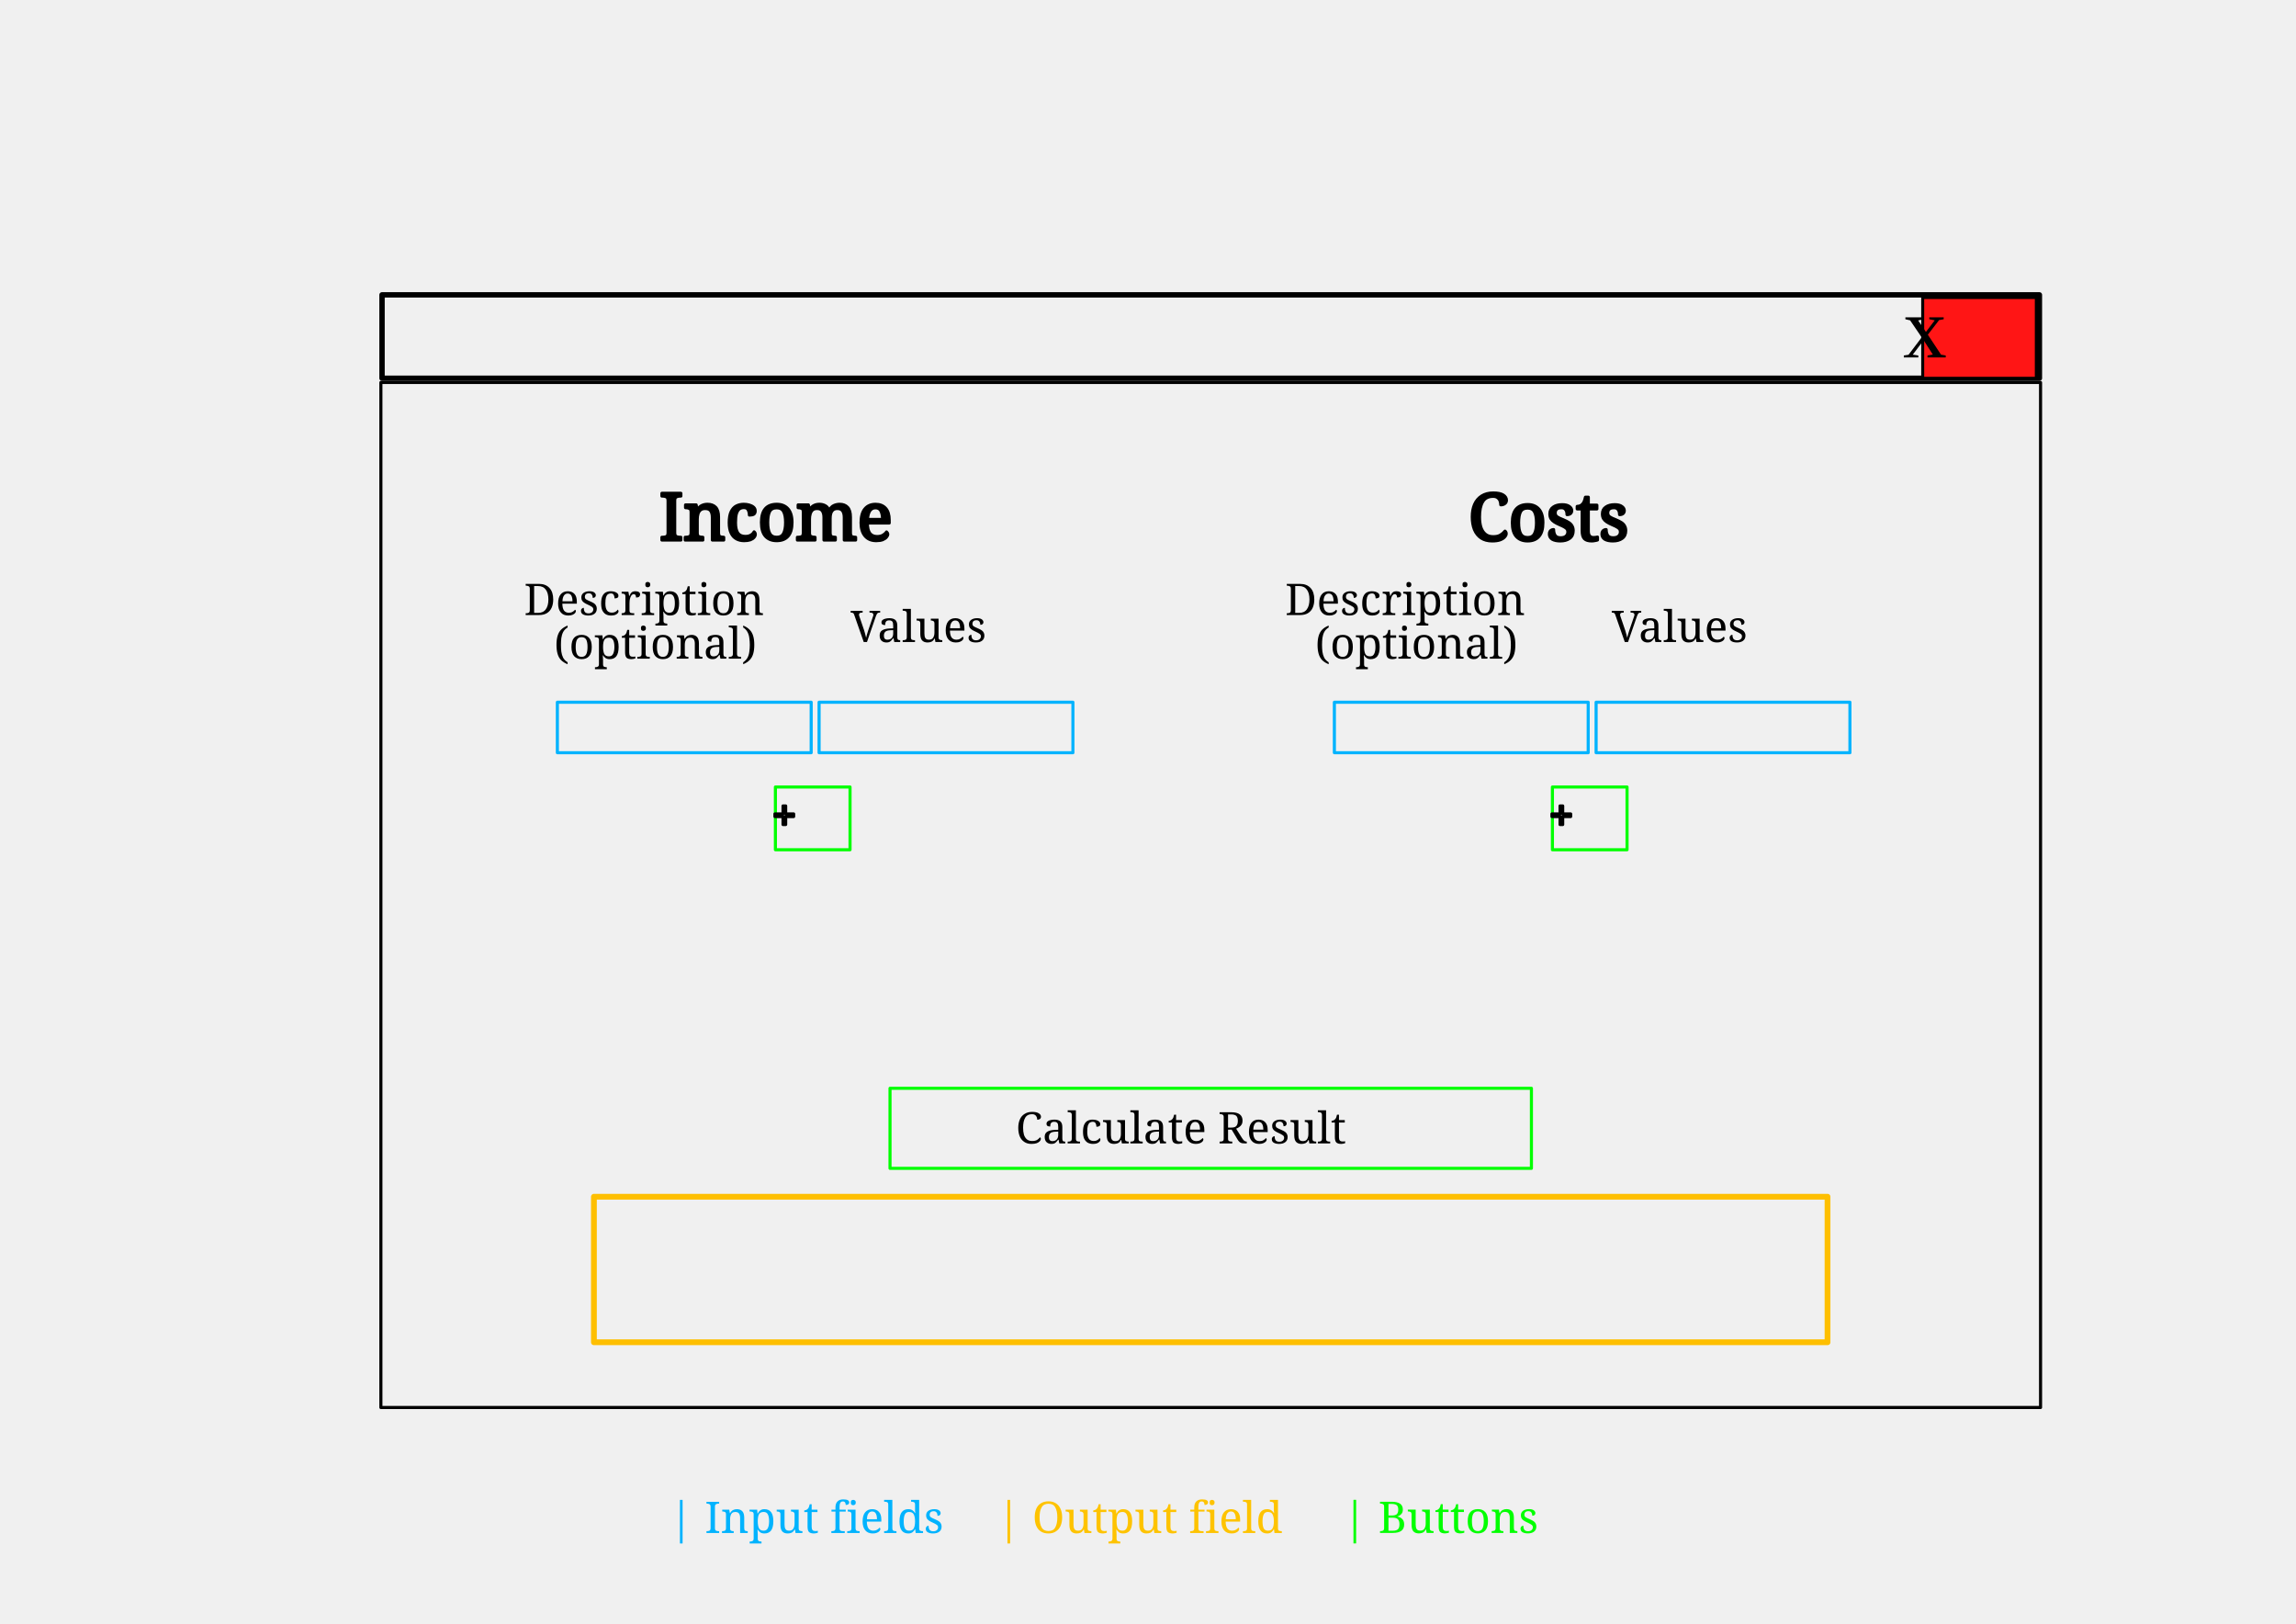
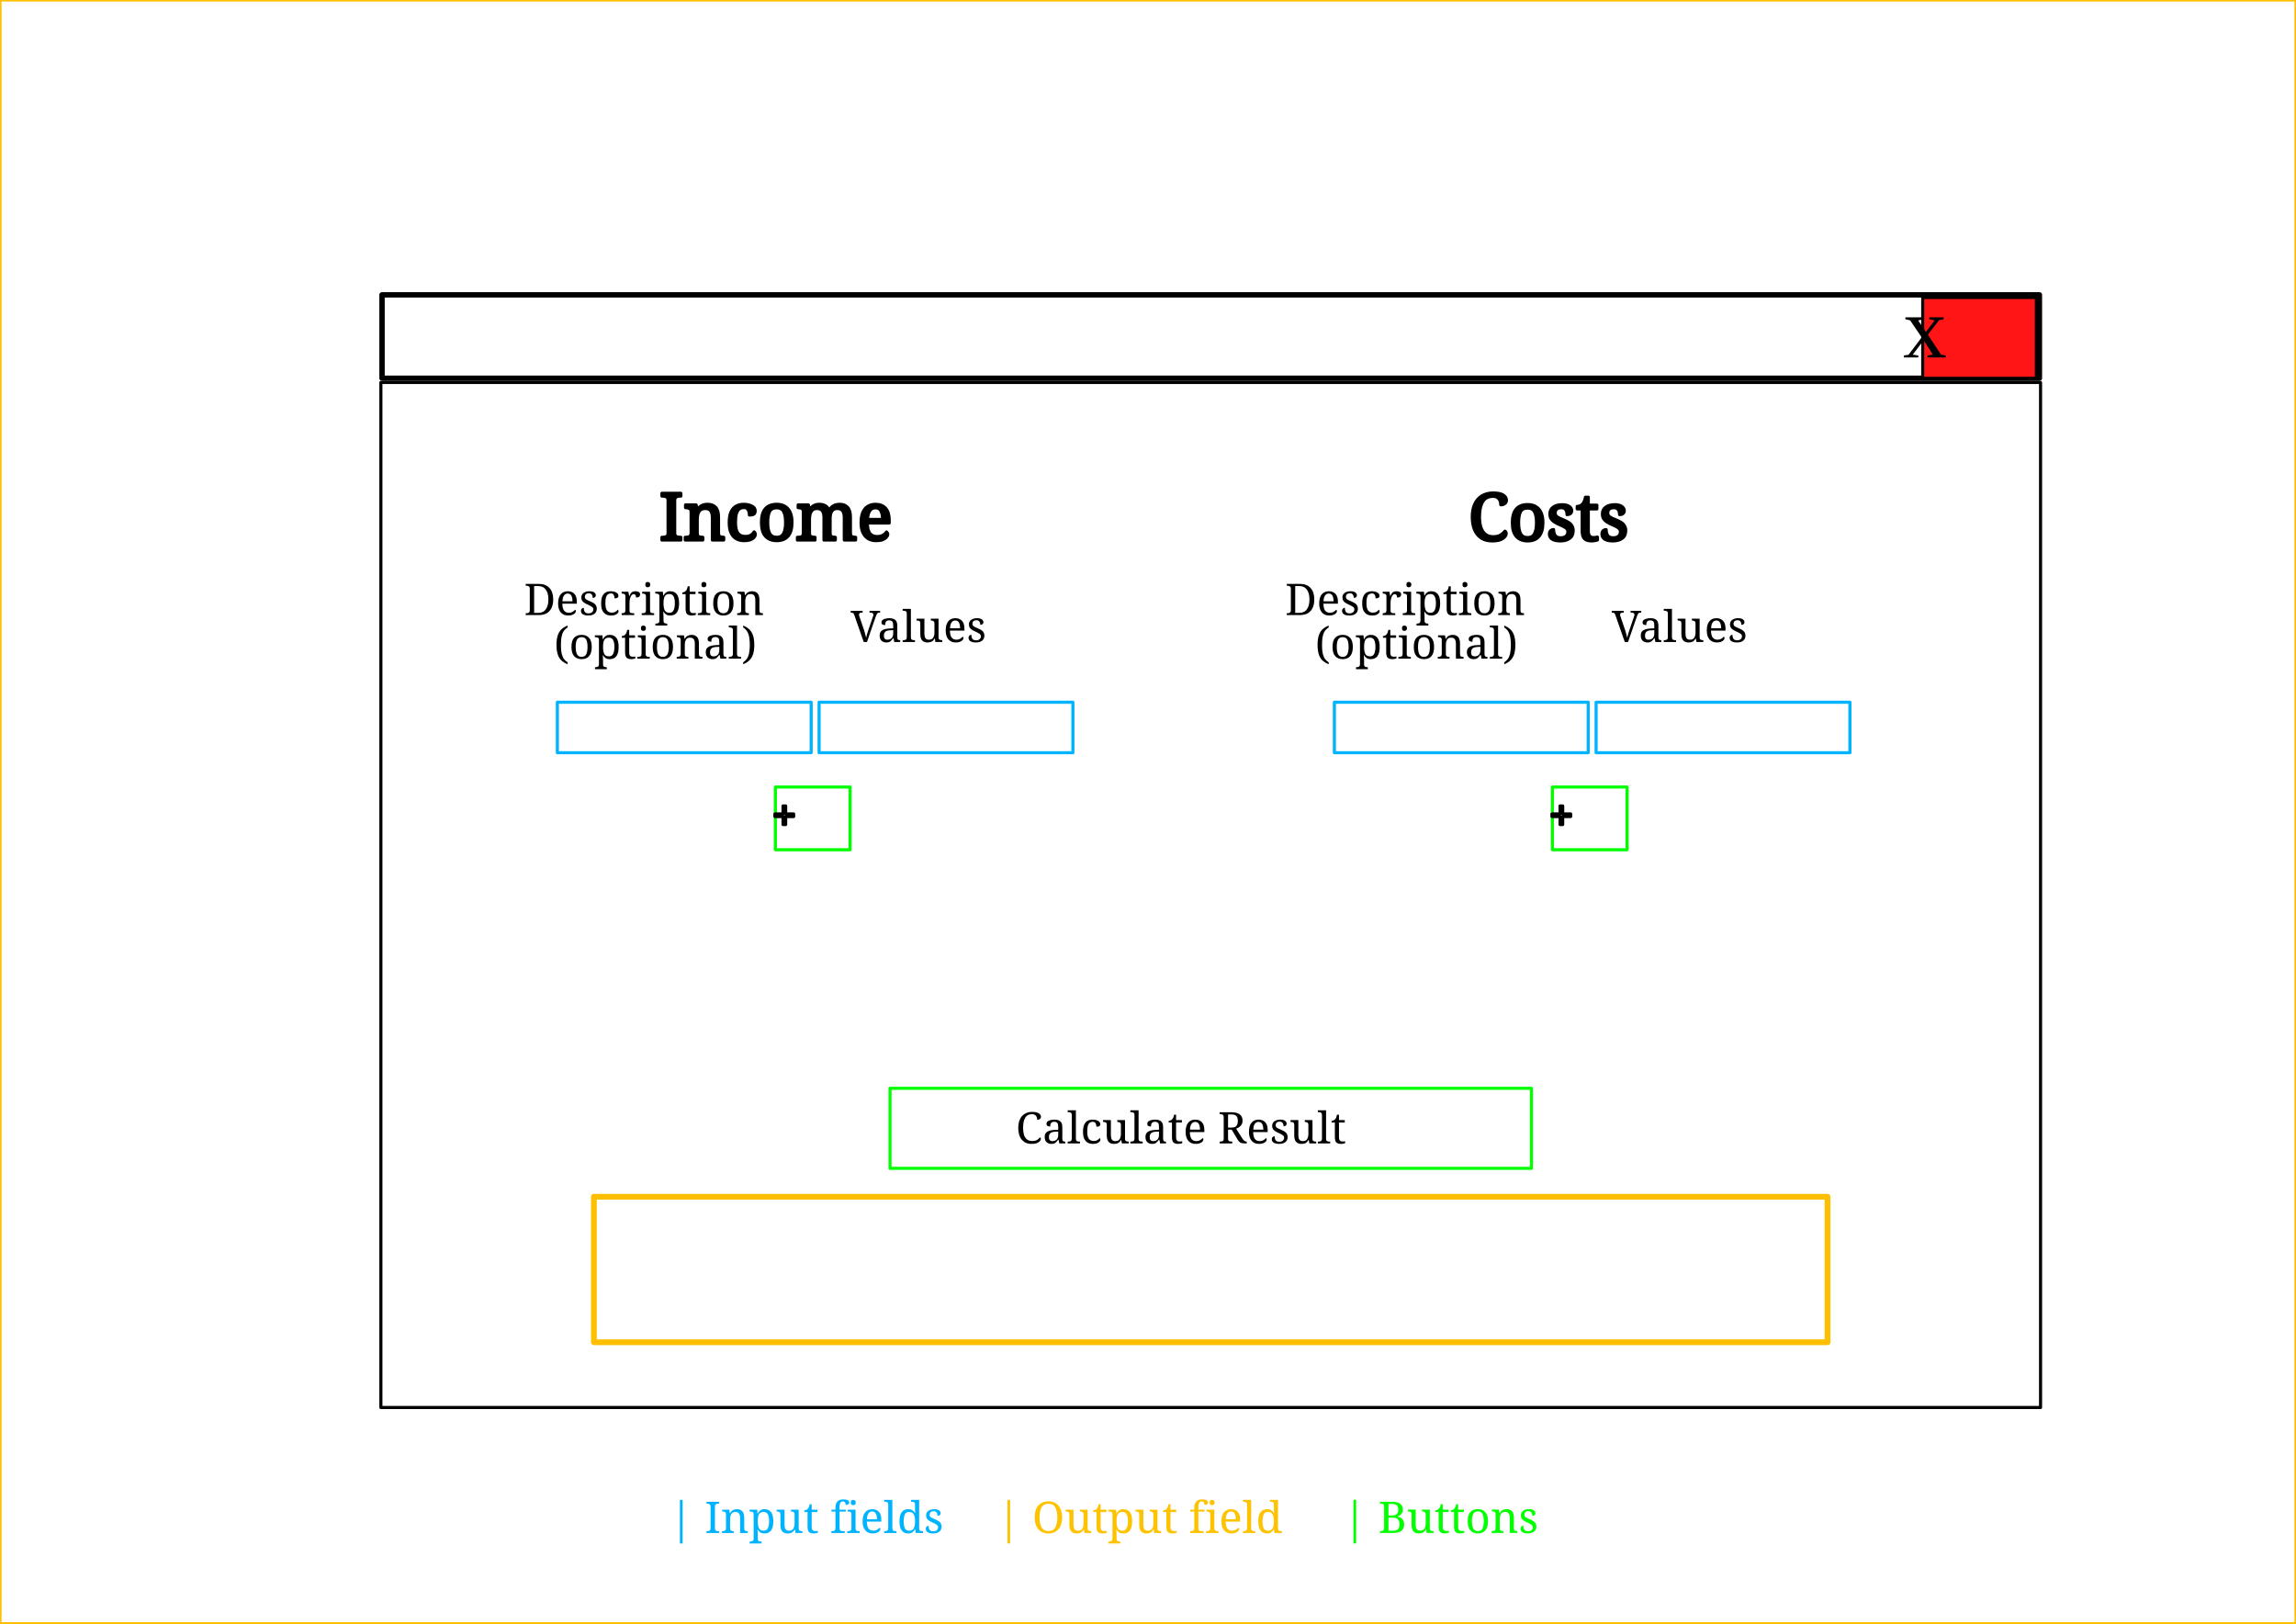
<svg xmlns="http://www.w3.org/2000/svg" width="297mm" height="210mm" viewBox="0 0 297 210" version="1.1" id="svg5">
  <defs id="defs2" />
  <g id="layer1">
+     <rect style="fill:#ffffff;fill-opacity:1;stroke:#febf00;stroke-width:0.4;stroke-linejoin:round;stroke-dashoffset:0.567;paint-order:markers fill stroke" id="rect271" width="297" height="210" x="0" y="0" />
    <rect style="fill:none;stroke:#000000;stroke-width:0.4;stroke-linejoin:round;stroke-dashoffset:0.567;paint-order:markers fill stroke" id="rect234" width="214.687" height="132.572" x="49.269" y="49.467" />
    <rect style="fill:none;stroke:#000000;stroke-width:0.697;stroke-linejoin:round;stroke-dashoffset:0.567;paint-order:markers fill stroke" id="rect236" width="214.39" height="10.784" x="49.418" y="38.135" />
    <rect style="fill:#ff1515;fill-opacity:1;stroke:#000000;stroke-width:0.387;stroke-linejoin:round;stroke-dashoffset:0.567;paint-order:markers fill stroke" id="rect398" width="14.698" height="10.442" x="248.711" y="38.48" />
    <text xml:space="preserve" style="font-size:11.289px;line-height:0.25;font-family:'Times New Roman';-inkscape-font-specification:'Times New Roman, ';text-align:center;text-anchor:middle;fill:#000000;fill-opacity:1;stroke:#000000;stroke-width:0.4;stroke-linejoin:round;stroke-dashoffset:0.567;paint-order:markers fill stroke" x="256.054" y="46.226" id="text1996">
      <tspan id="tspan1994" style="font-size:11.289px;fill:#000000;fill-opacity:1;stroke:none;stroke-width:0.4" x="256.054" y="46.226">x</tspan>
    </text>
    <text xml:space="preserve" style="font-size:8.467px;line-height:0.25;font-family:'Times New Roman';-inkscape-font-specification:'Times New Roman, ';text-align:center;text-anchor:middle;fill:#000000;fill-opacity:1;stroke:#000000;stroke-width:0.4;stroke-linejoin:round;stroke-dashoffset:0.567;paint-order:markers fill stroke" x="105.662" y="69.847" id="text2204">
      <tspan id="tspan2202" style="font-style:normal;font-variant:normal;font-weight:normal;font-stretch:normal;font-size:8.467px;font-family:Cambria;-inkscape-font-specification:Cambria;stroke-width:0.4" x="105.662" y="69.847">Income</tspan>
    </text>
    <text xml:space="preserve" style="font-size:8.467px;line-height:0.25;font-family:'Times New Roman';-inkscape-font-specification:'Times New Roman, ';text-align:center;text-anchor:middle;fill:#000000;fill-opacity:1;stroke:#000000;stroke-width:0.4;stroke-linejoin:round;stroke-dashoffset:0.567;paint-order:markers fill stroke" x="205.606" y="69.881" id="text2204-2">
      <tspan id="tspan2202-2" style="font-style:normal;font-variant:normal;font-weight:normal;font-stretch:normal;font-size:8.467px;font-family:Cambria;-inkscape-font-specification:Cambria;stroke-width:0.4" x="205.606" y="69.881">Costs</tspan>
    </text>
    <text xml:space="preserve" style="font-style:normal;font-variant:normal;font-weight:normal;font-stretch:normal;font-size:5.644px;line-height:1;font-family:Cambria;-inkscape-font-specification:Cambria;text-align:center;text-anchor:middle;fill:#000000;fill-opacity:1;stroke:none;stroke-width:0.4;stroke-linejoin:round;stroke-dashoffset:0.567;paint-order:markers fill stroke" x="88.447" y="79.543" id="text2961">
      <tspan id="tspan2959" style="font-size:5.644px;stroke-width:0.4;stroke:none" x="88.447" y="79.543">Description</tspan>
      <tspan style="font-size:5.644px;stroke-width:0.4;stroke:none" x="88.447" y="85.187" id="tspan2963">(optional)</tspan>
    </text>
    <text xml:space="preserve" style="font-style:normal;font-variant:normal;font-weight:normal;font-stretch:normal;font-size:5.644px;line-height:0.25;font-family:Cambria;-inkscape-font-specification:Cambria;text-align:center;text-anchor:middle;fill:#000000;fill-opacity:1;stroke:none;stroke-width:0.4;stroke-linejoin:round;stroke-dashoffset:0.567;paint-order:markers fill stroke" x="122.48" y="83.034" id="text2967">
      <tspan id="tspan2965" style="stroke-width:0.4;stroke:none" x="122.48" y="83.034">Values</tspan>
    </text>
    <text xml:space="preserve" style="font-style:normal;font-variant:normal;font-weight:normal;font-stretch:normal;font-size:5.644px;line-height:1;font-family:Cambria;-inkscape-font-specification:Cambria;text-align:center;text-anchor:middle;fill:#000000;fill-opacity:1;stroke:none;stroke-width:0.4;stroke-linejoin:round;stroke-dashoffset:0.567;paint-order:markers fill stroke" x="186.897" y="79.543" id="text2961-4">
      <tspan id="tspan2959-8" style="font-size:5.644px;stroke-width:0.4;stroke:none" x="186.897" y="79.543">Description</tspan>
      <tspan style="font-size:5.644px;stroke-width:0.4;stroke:none" x="186.897" y="85.187" id="tspan2963-5">(optional)</tspan>
    </text>
    <text xml:space="preserve" style="font-style:normal;font-variant:normal;font-weight:normal;font-stretch:normal;font-size:5.644px;line-height:0.25;font-family:Cambria;-inkscape-font-specification:Cambria;text-align:center;text-anchor:middle;fill:#000000;fill-opacity:1;stroke:none;stroke-width:0.4;stroke-linejoin:round;stroke-dashoffset:0.567;paint-order:markers fill stroke" x="220.93" y="83.034" id="text2967-5">
      <tspan id="tspan2965-0" style="stroke-width:0.4;stroke:none" x="220.93" y="83.034">Values</tspan>
    </text>
    <rect style="fill:none;fill-opacity:1;stroke:#00b3fe;stroke-width:0.4;stroke-linejoin:round;stroke-dashoffset:0.567;paint-order:markers fill stroke;stroke-opacity:1" id="rect3011" width="32.833" height="6.53" x="72.097" y="90.821" />
    <rect style="fill:none;fill-opacity:1;stroke:#00b3fe;stroke-width:0.4;stroke-linejoin:round;stroke-dashoffset:0.567;paint-order:markers fill stroke;stroke-opacity:1" id="rect3011-0" width="32.833" height="6.53" x="105.954" y="90.821" />
    <rect style="fill:none;fill-opacity:1;stroke:#01ff00;stroke-width:0.4;stroke-linejoin:round;stroke-dashoffset:0.567;paint-order:markers fill stroke;stroke-opacity:1" id="rect3035" width="9.654" height="8.115" x="100.303" y="101.786" />
    <text xml:space="preserve" style="font-style:normal;font-variant:normal;font-weight:normal;font-stretch:normal;font-size:5.644px;line-height:0.25;font-family:Cambria;-inkscape-font-specification:Cambria;text-align:center;text-anchor:middle;fill:none;fill-opacity:1;stroke:#000000;stroke-width:0.4;stroke-linejoin:round;stroke-dashoffset:0.567;paint-order:markers fill stroke" x="105.13" y="107.456" id="text3039">
      <tspan id="tspan3037" style="stroke-width:0.4" x="105.13" y="107.456">+</tspan>
    </text>
    <rect style="fill:none;fill-opacity:1;stroke:#00b3fe;stroke-width:0.4;stroke-linejoin:round;stroke-dashoffset:0.567;paint-order:markers fill stroke;stroke-opacity:1" id="rect3011-01" width="32.833" height="6.53" x="172.608" y="90.821" />
    <rect style="fill:none;fill-opacity:1;stroke:#00b3fe;stroke-width:0.4;stroke-linejoin:round;stroke-dashoffset:0.567;paint-order:markers fill stroke;stroke-opacity:1" id="rect3011-0-4" width="32.833" height="6.53" x="206.465" y="90.821" />
    <rect style="fill:none;fill-opacity:1;stroke:#01ff00;stroke-width:0.4;stroke-linejoin:round;stroke-dashoffset:0.567;paint-order:markers fill stroke;stroke-opacity:1" id="rect3035-9" width="9.654" height="8.115" x="200.814" y="101.786" />
    <text xml:space="preserve" style="font-style:normal;font-variant:normal;font-weight:normal;font-stretch:normal;font-size:5.644px;line-height:0.25;font-family:Cambria;-inkscape-font-specification:Cambria;text-align:center;text-anchor:middle;fill:none;fill-opacity:1;stroke:#000000;stroke-width:0.4;stroke-linejoin:round;stroke-dashoffset:0.567;paint-order:markers fill stroke" x="205.641" y="107.456" id="text3039-8">
      <tspan id="tspan3037-8" style="stroke-width:0.4" x="205.641" y="107.456">+</tspan>
    </text>
    <rect style="fill:none;fill-opacity:1;stroke:#01ff00;stroke-width:0.4;stroke-linejoin:round;stroke-dashoffset:0.567;paint-order:markers fill stroke;stroke-opacity:1" id="rect3841" width="82.969" height="10.354" x="115.128" y="140.753" />
    <rect style="fill:none;fill-opacity:1;stroke:#febf00;stroke-width:0.748;stroke-linejoin:round;stroke-dashoffset:0.567;paint-order:markers fill stroke;stroke-opacity:1" id="rect3841-4" width="159.574" height="18.82" x="76.826" y="154.779" />
    <text xml:space="preserve" style="font-style:normal;font-variant:normal;font-weight:normal;font-stretch:normal;font-size:5.644px;line-height:0.25;font-family:Cambria;-inkscape-font-specification:Cambria;text-align:center;text-anchor:middle;fill:none;fill-opacity:1;stroke:#000000;stroke-width:0.4;stroke-linejoin:round;stroke-dashoffset:0.567;paint-order:markers fill stroke" x="156.431" y="147.88" id="text3845">
      <tspan id="tspan3843" style="fill:#000000;fill-opacity:1;stroke:none;stroke-width:0.4" x="156.431" y="147.88">Calculate Result</tspan>
    </text>
    <g id="g4526" transform="translate(6.933992)">
      <text xml:space="preserve" style="font-style:normal;font-variant:normal;font-weight:normal;font-stretch:normal;font-size:5.644px;line-height:0.25;font-family:Cambria;-inkscape-font-specification:Cambria;text-align:center;text-anchor:middle;fill:#000000;fill-opacity:1;stroke:#00b3fe;stroke-width:0.4;stroke-linejoin:round;stroke-dashoffset:0.567;stroke-opacity:1;paint-order:markers fill stroke" x="102.5" y="198.267" id="text3923">
        <tspan id="tspan3921" style="fill:#00b3fe;fill-opacity:1;stroke:none;stroke-width:0.4" x="102.5" y="198.267">| Input fields</tspan>
      </text>
      <text xml:space="preserve" style="font-style:normal;font-variant:normal;font-weight:normal;font-stretch:normal;font-size:5.644px;line-height:0.25;font-family:Cambria;-inkscape-font-specification:Cambria;text-align:center;text-anchor:middle;fill:#000000;fill-opacity:1;stroke:#00b3fe;stroke-width:0.4;stroke-linejoin:round;stroke-dashoffset:0.567;stroke-opacity:1;paint-order:markers fill stroke" x="145.62" y="198.267" id="text3923-4">
        <tspan id="tspan3921-6" style="fill:#fec300;fill-opacity:1;stroke:none;stroke-width:0.4" x="145.62" y="198.267">| Output field</tspan>
      </text>
      <text xml:space="preserve" style="font-style:normal;font-variant:normal;font-weight:normal;font-stretch:normal;font-size:5.644px;line-height:0.25;font-family:Cambria;-inkscape-font-specification:Cambria;text-align:center;text-anchor:middle;fill:#01ff00;fill-opacity:1;stroke:none;stroke-width:0.4;stroke-linejoin:round;stroke-dashoffset:0.567;stroke-opacity:1;paint-order:markers fill stroke" x="184.531" y="198.26" id="text4185">
        <tspan id="tspan4183" style="fill:#01ff00;fill-opacity:1;stroke-width:0.4" x="184.531" y="198.26">| Buttons</tspan>
      </text>
    </g>
  </g>
</svg>
